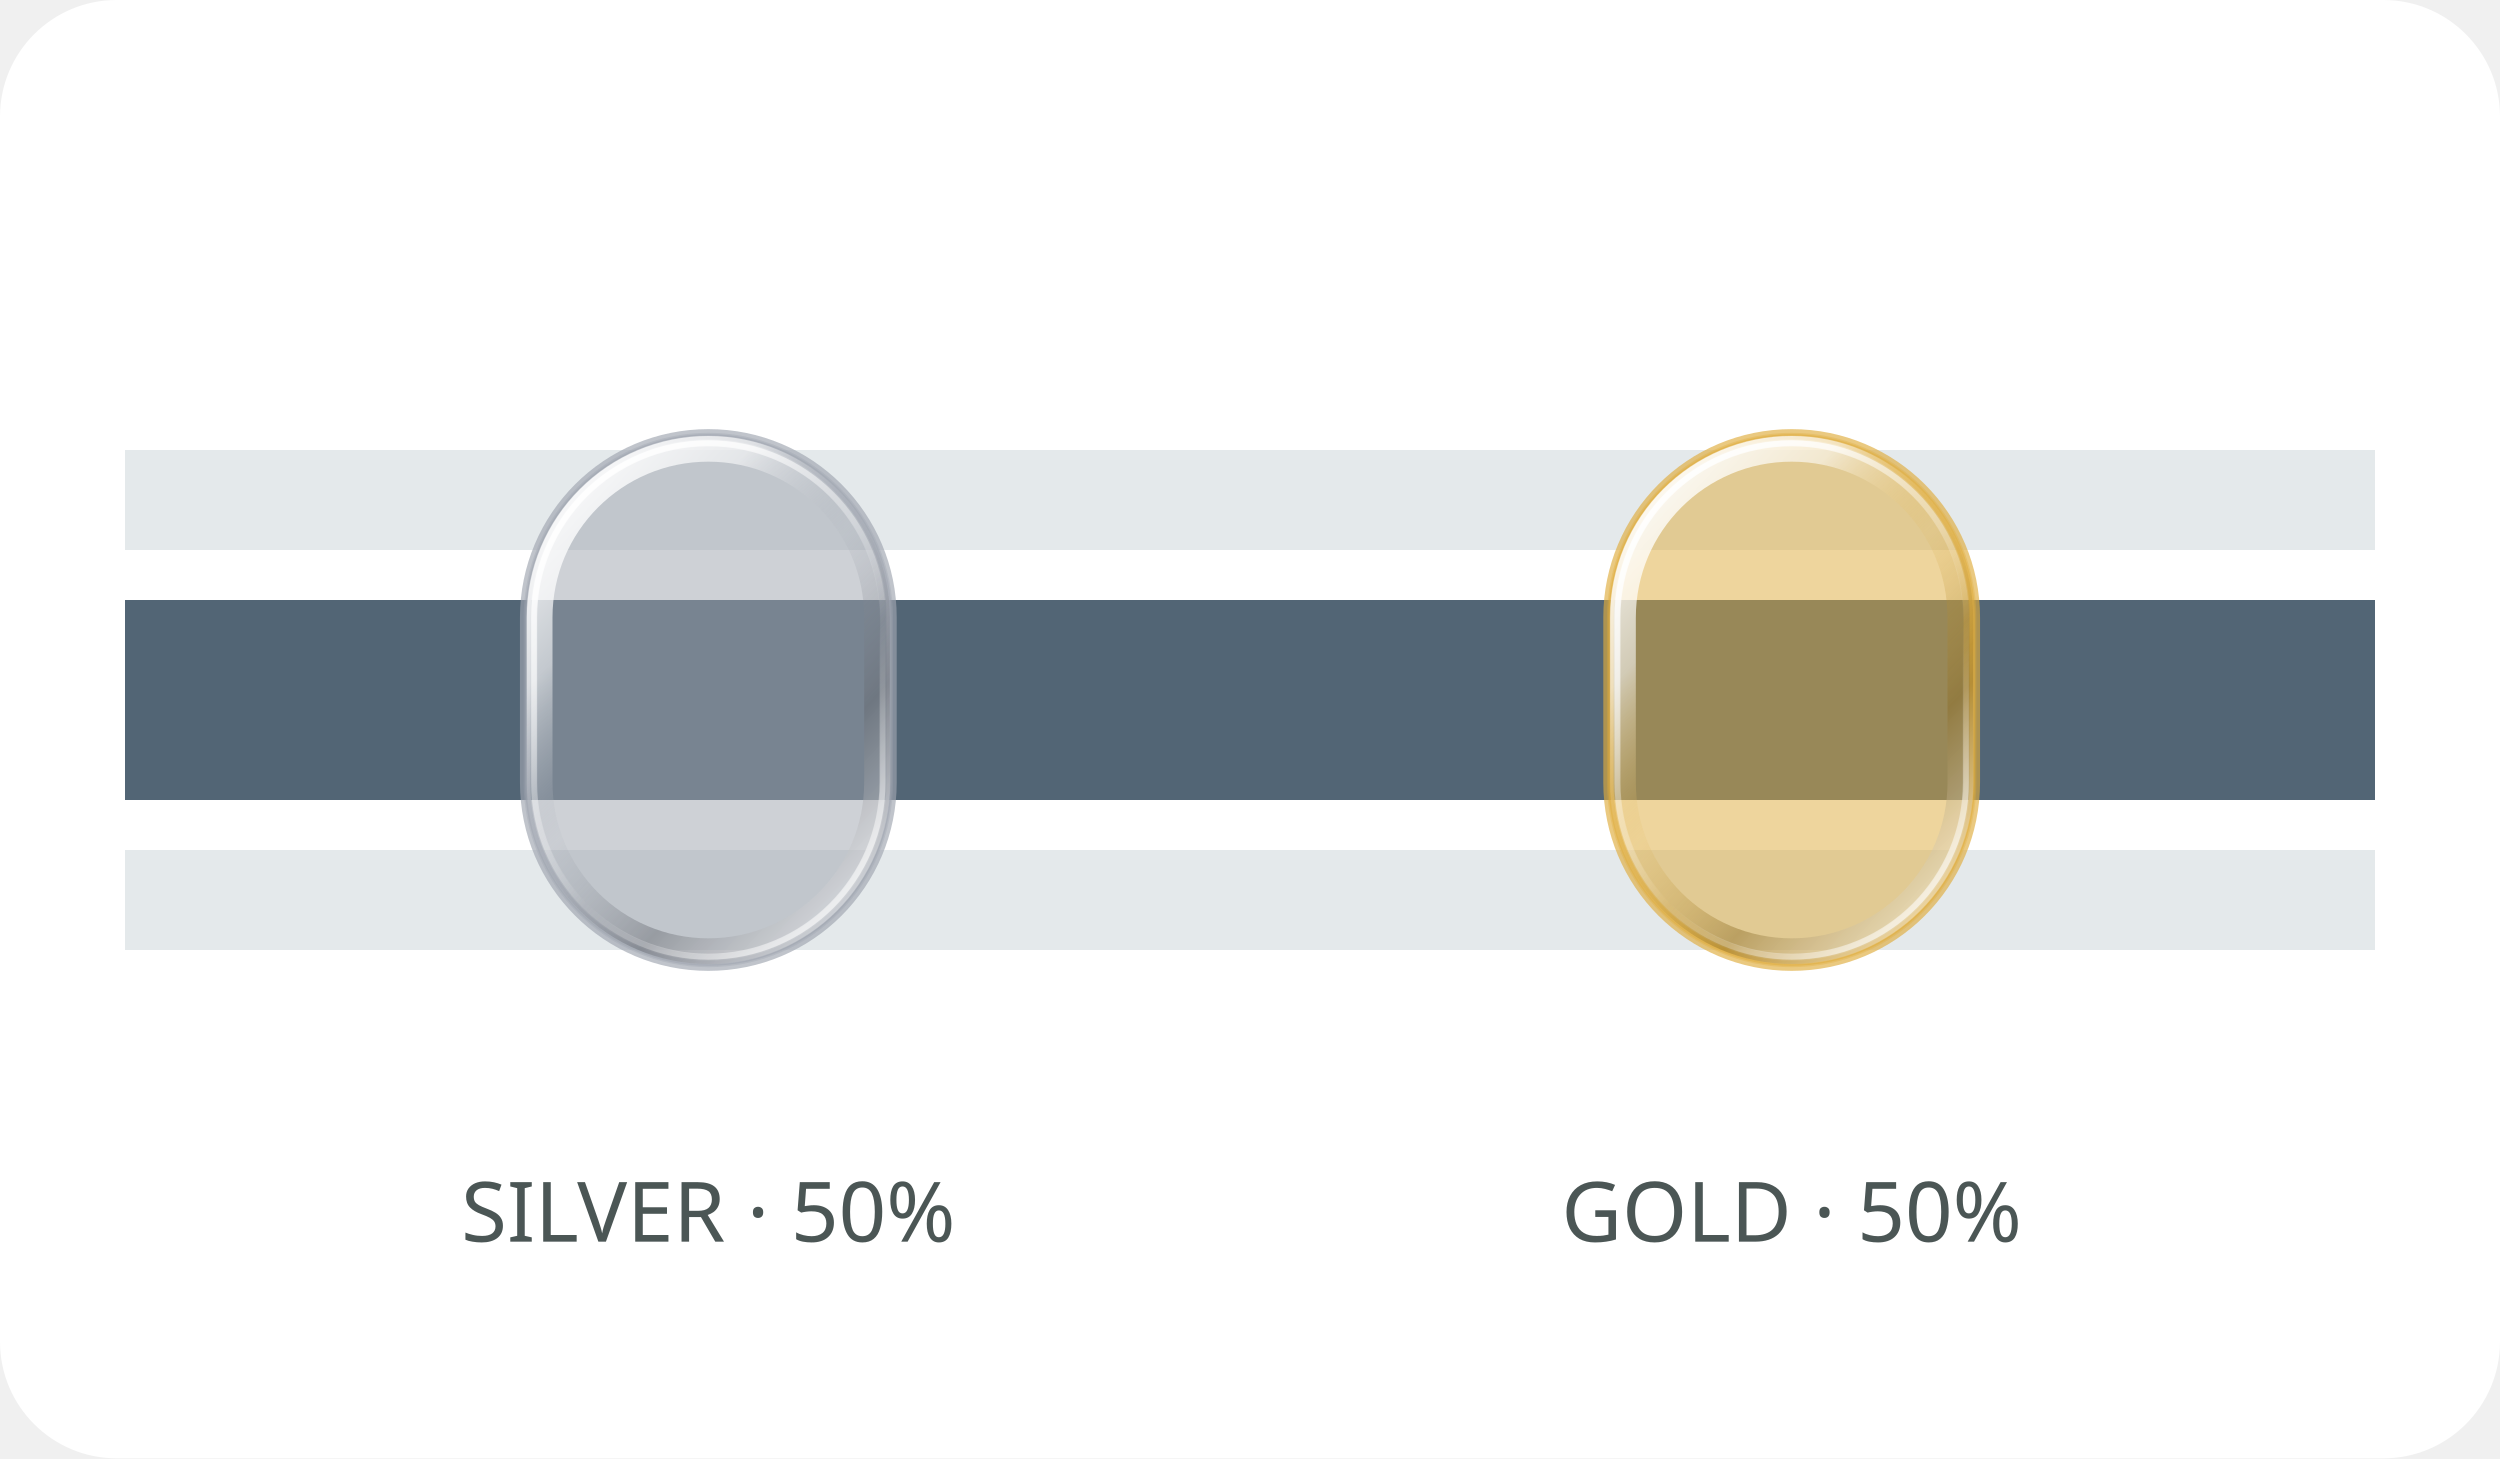
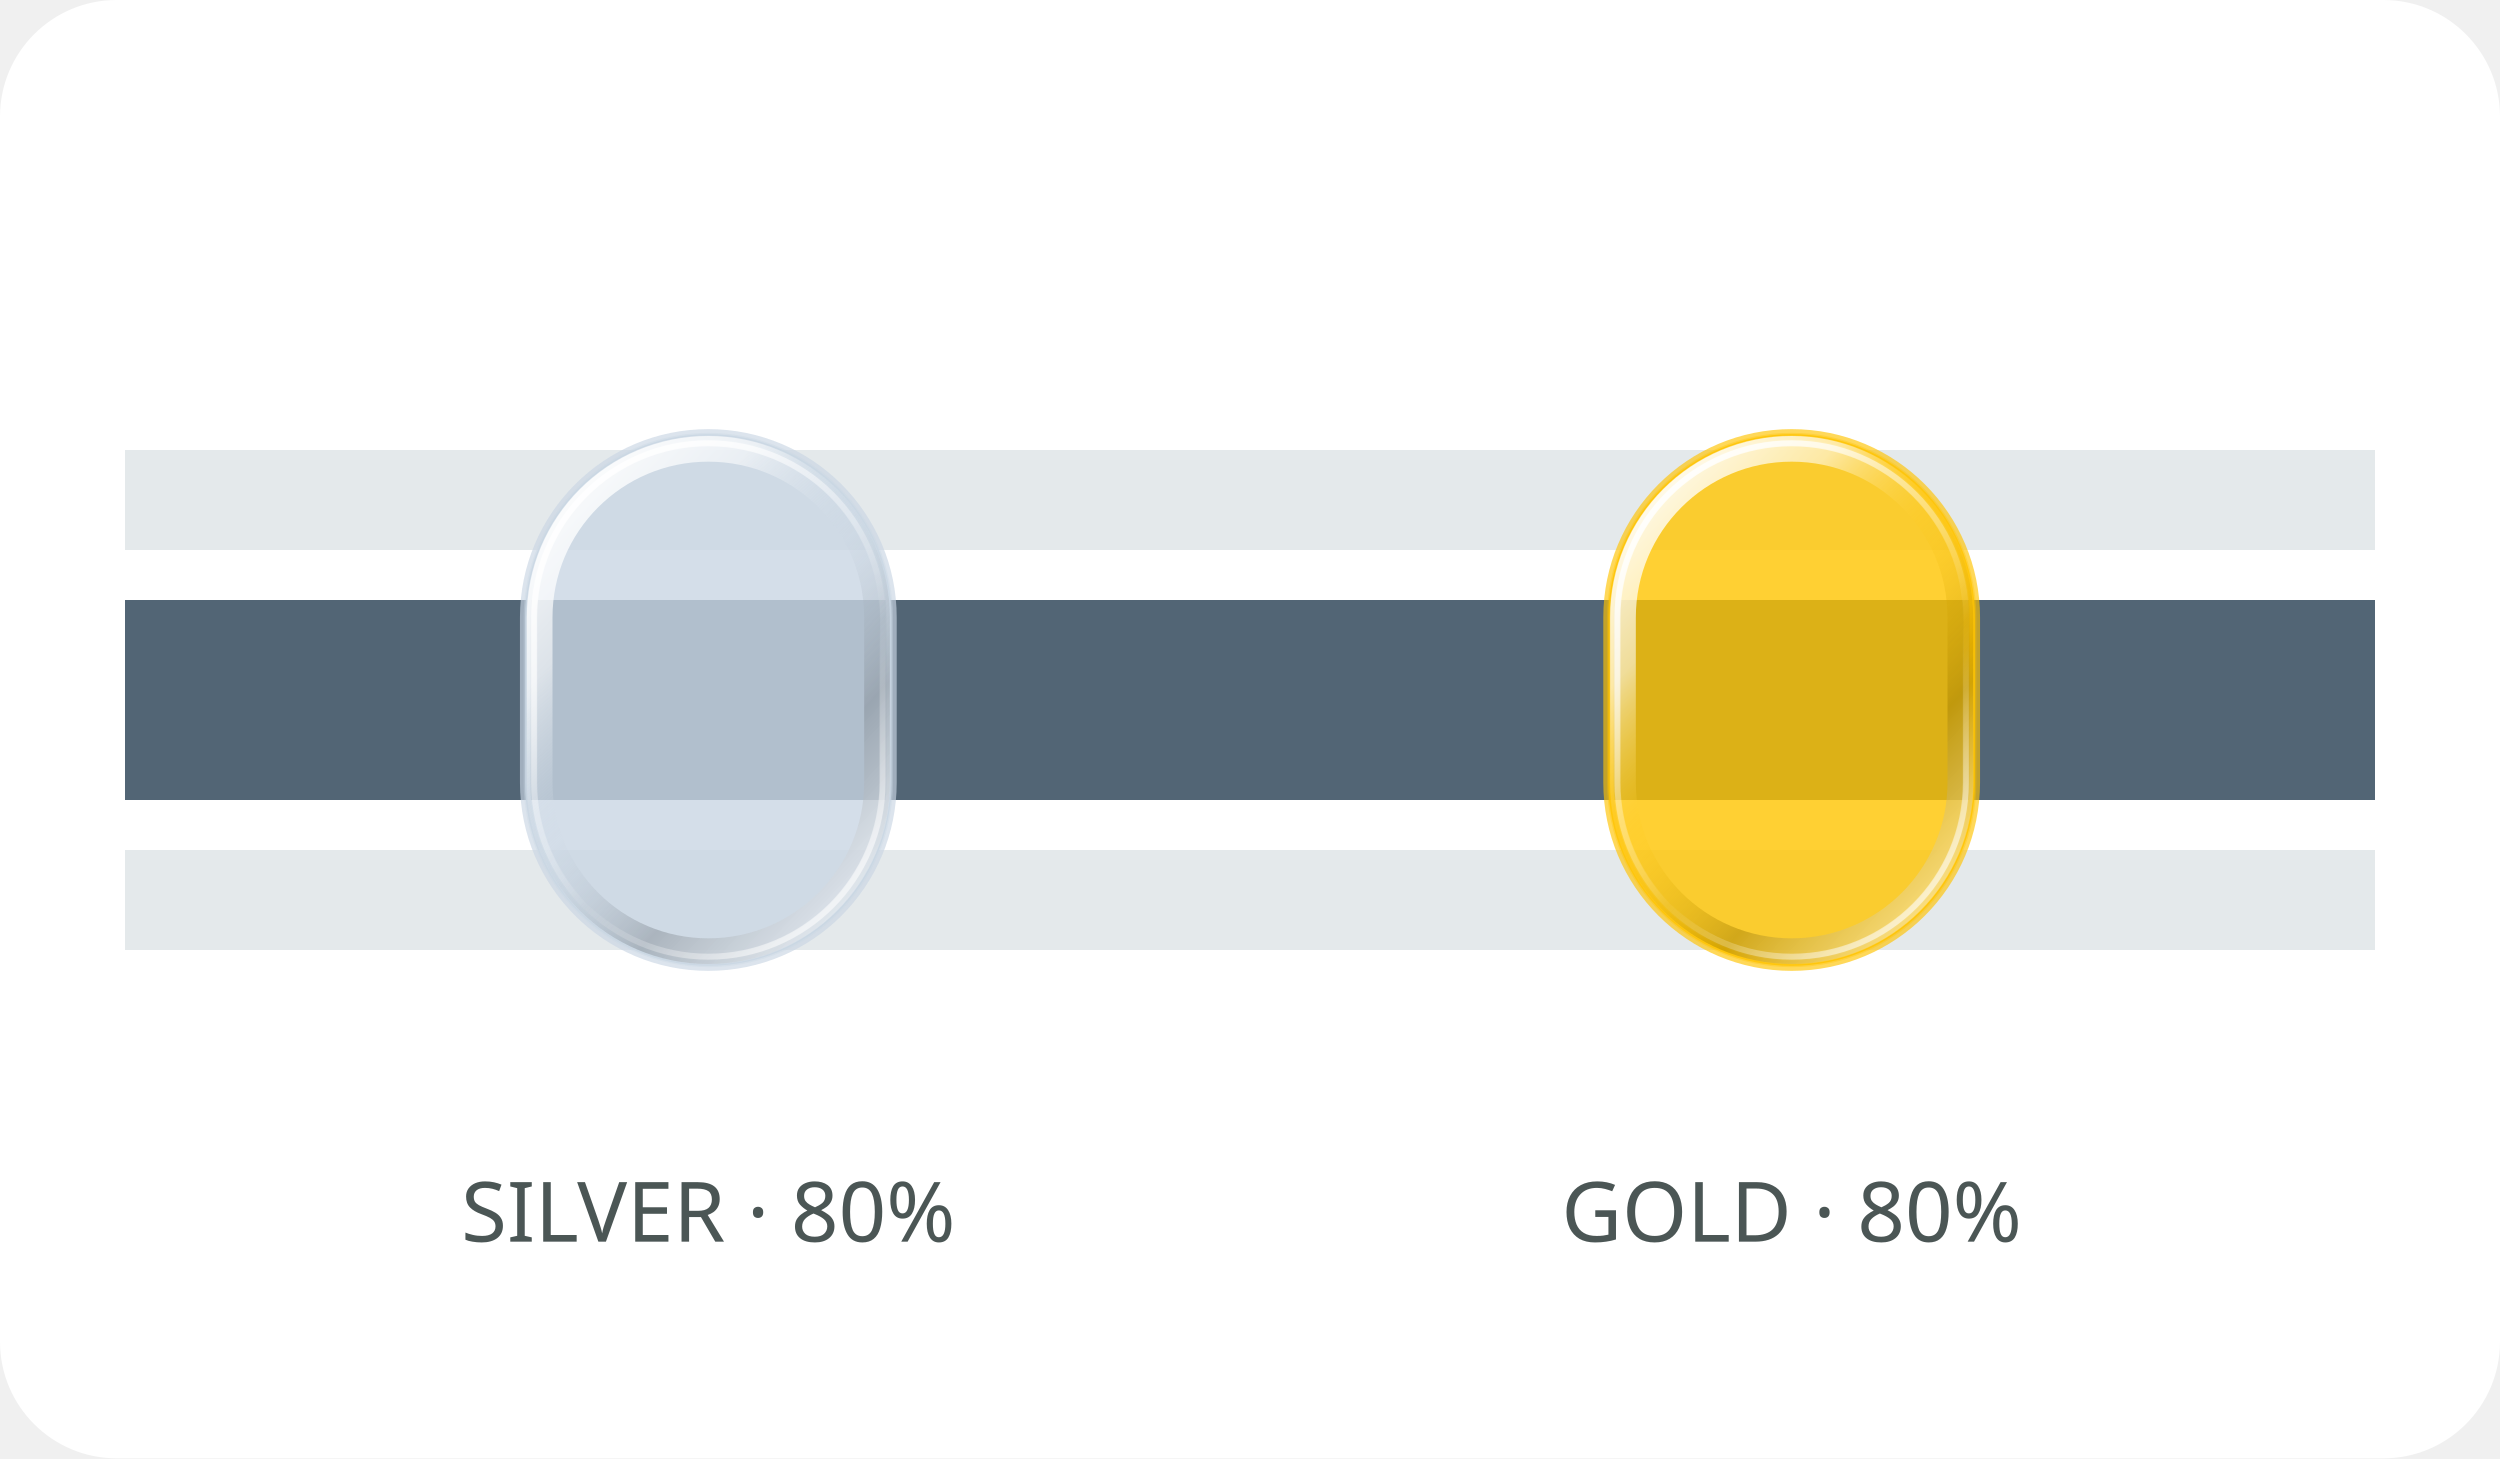
- <svg xmlns="http://www.w3.org/2000/svg" viewBox="0 0 300 175" width="300" height="175" role="img" aria-label="Gold and silver both 50 percent opacity over the same contrasting backdrop">
+ <svg xmlns="http://www.w3.org/2000/svg" viewBox="0 0 300 175" width="300" height="175" role="img" aria-label="Gold and silver both 80 percent opacity over the same contrasting backdrop">
  <rect width="300" height="175" rx="14" fill="#fff" />
  <path d="M15 84H285" stroke="#526575" stroke-width="24" />
  <path d="M15 60H285M15 108H285" stroke="#e4e9eb" stroke-width="12" />
  <g transform="translate(85 84) scale(1.1)">
    <g data-uniform-glass="true">
      <defs>
        <linearGradient id="«transmission-falseR4»-edge" x1="0.05" y1="0" x2="0.9" y2="1">
          <stop stop-color="white" stop-opacity="0.7" />
          <stop offset=".38" stop-color="white" stop-opacity=".08" />
-           <stop offset=".7" stop-color="#9fa5af" stop-opacity=".4" />
+           <stop offset=".7" stop-color="#c9d6e3" stop-opacity=".4" />
          <stop offset="1" stop-color="white" stop-opacity="0.455" />
        </linearGradient>
      </defs>
-       <path d="M-20 -9a20 20 0 0 1 40 0V9a20 20 0 0 1 -40 0Z" fill="#9fa5af" fill-opacity="0.5" fill-rule="evenodd" data-glass-face="uniform" />
-       <path d="M-20 -9a20 20 0 0 1 40 0V9a20 20 0 0 1 -40 0Z" fill="none" stroke="#9fa5af" stroke-width="1.1" stroke-opacity=".65" />
+       <path d="M-20 -9a20 20 0 0 1 40 0V9a20 20 0 0 1 -40 0Z" fill="#c9d6e3" fill-opacity="0.8" fill-rule="evenodd" data-glass-face="uniform" />
+       <path d="M-20 -9a20 20 0 0 1 40 0V9a20 20 0 0 1 -40 0Z" fill="none" stroke="#c9d6e3" stroke-width="1.1" stroke-opacity=".65" />
      <path d="M-19.3 -9a19.3 19.3 0 0 1 38.6 0V9a19.3 19.3 0 0 1 -38.6 0Z" fill="none" stroke="url(#«transmission-falseR4»-edge)" stroke-width="1.1" opacity="1" />
      <g data-glass-rim="rolled">
        <defs>
          <linearGradient id="«transmission-falseR2s»-bevel" x1="0.12" y1="0" x2=".84" y2="1">
            <stop stop-color="white" stop-opacity=".94" />
            <stop offset=".24" stop-color="white" stop-opacity="0.56" />
-             <stop offset=".48" stop-color="#9fa5af" stop-opacity=".08" />
-             <stop offset=".74" stop-color="#63666d" stop-opacity=".44" />
+             <stop offset=".48" stop-color="#c9d6e3" stop-opacity=".08" />
+             <stop offset=".74" stop-color="#7d858d" stop-opacity=".44" />
            <stop offset="1" stop-color="white" stop-opacity="0.4" />
          </linearGradient>
          <linearGradient id="«transmission-falseR2s»-crest" x1="0" y1="0" x2=".65" y2="1">
            <stop stop-color="white" stop-opacity=".95" />
            <stop offset=".4" stop-color="white" stop-opacity=".45" />
            <stop offset=".7" stop-color="white" stop-opacity="0" />
            <stop offset="1" stop-color="white" stop-opacity=".5" />
          </linearGradient>
        </defs>
-         <path d="M-19.75 -9a19.75 19.75 0 0 1 39.5 0V9a19.75 19.75 0 0 1 -39.5 0Z" fill="none" stroke="#9fa5af" stroke-opacity=".35" stroke-width=".8" />
+         <path d="M-19.75 -9a19.75 19.75 0 0 1 39.5 0V9a19.75 19.75 0 0 1 -39.5 0Z" fill="none" stroke="#c9d6e3" stroke-opacity=".35" stroke-width=".8" />
        <path d="M-18.4 -9a18.4 18.4 0 0 1 36.8 0V9a18.4 18.4 0 0 1 -36.8 0Z" fill="none" stroke="url(#«transmission-falseR2s»-bevel)" stroke-width="2.8" />
        <path d="M-19 -9a19 19 0 0 1 38 0V9a19 19 0 0 1 -38 0Z" fill="none" stroke="url(#«transmission-falseR2s»-crest)" stroke-width="0.65" />
      </g>
    </g>
  </g>
  <g transform="translate(215 84) scale(1.1)">
    <g data-uniform-glass="true">
      <defs>
        <linearGradient id="«transmission-falseR5»-edge" x1="0.05" y1="0" x2="0.9" y2="1">
          <stop stop-color="white" stop-opacity="0.7" />
          <stop offset=".38" stop-color="white" stop-opacity=".08" />
-           <stop offset=".7" stop-color="#dfad3c" stop-opacity=".4" />
+           <stop offset=".7" stop-color="#ffc400" stop-opacity=".4" />
          <stop offset="1" stop-color="white" stop-opacity="0.455" />
        </linearGradient>
      </defs>
-       <path d="M-20 -9a20 20 0 0 1 40 0V9a20 20 0 0 1 -40 0Z" fill="#dfad3c" fill-opacity="0.5" fill-rule="evenodd" data-glass-face="uniform" />
-       <path d="M-20 -9a20 20 0 0 1 40 0V9a20 20 0 0 1 -40 0Z" fill="none" stroke="#dfad3c" stroke-width="1.1" stroke-opacity=".65" />
+       <path d="M-20 -9a20 20 0 0 1 40 0V9a20 20 0 0 1 -40 0Z" fill="#ffc400" fill-opacity="0.8" fill-rule="evenodd" data-glass-face="uniform" />
+       <path d="M-20 -9a20 20 0 0 1 40 0V9a20 20 0 0 1 -40 0Z" fill="none" stroke="#ffc400" stroke-width="1.1" stroke-opacity=".65" />
      <path d="M-19.3 -9a19.3 19.3 0 0 1 38.6 0V9a19.3 19.3 0 0 1 -38.6 0Z" fill="none" stroke="url(#«transmission-falseR5»-edge)" stroke-width="1.1" opacity="1" />
      <g data-glass-rim="rolled">
        <defs>
          <linearGradient id="«transmission-falseR2t»-bevel" x1="0.12" y1="0" x2=".84" y2="1">
            <stop stop-color="white" stop-opacity=".94" />
            <stop offset=".24" stop-color="white" stop-opacity="0.56" />
-             <stop offset=".48" stop-color="#dfad3c" stop-opacity=".08" />
-             <stop offset=".74" stop-color="#8a6b25" stop-opacity=".44" />
+             <stop offset=".48" stop-color="#ffc400" stop-opacity=".08" />
+             <stop offset=".74" stop-color="#9e7a00" stop-opacity=".44" />
            <stop offset="1" stop-color="white" stop-opacity="0.4" />
          </linearGradient>
          <linearGradient id="«transmission-falseR2t»-crest" x1="0" y1="0" x2=".65" y2="1">
            <stop stop-color="white" stop-opacity=".95" />
            <stop offset=".4" stop-color="white" stop-opacity=".45" />
            <stop offset=".7" stop-color="white" stop-opacity="0" />
            <stop offset="1" stop-color="white" stop-opacity=".5" />
          </linearGradient>
        </defs>
-         <path d="M-19.75 -9a19.75 19.75 0 0 1 39.5 0V9a19.75 19.75 0 0 1 -39.5 0Z" fill="none" stroke="#dfad3c" stroke-opacity=".35" stroke-width=".8" />
+         <path d="M-19.75 -9a19.75 19.75 0 0 1 39.5 0V9a19.75 19.75 0 0 1 -39.5 0Z" fill="none" stroke="#ffc400" stroke-opacity=".35" stroke-width=".8" />
        <path d="M-18.4 -9a18.4 18.4 0 0 1 36.8 0V9a18.4 18.4 0 0 1 -36.8 0Z" fill="none" stroke="url(#«transmission-falseR2t»-bevel)" stroke-width="2.8" />
        <path d="M-19 -9a19 19 0 0 1 38 0V9a19 19 0 0 1 -38 0Z" fill="none" stroke="url(#«transmission-falseR2t»-crest)" stroke-width="0.65" />
      </g>
    </g>
  </g>
  <g fill="#4b5655" text-anchor="middle" font-size="10" font-family="sans-serif">
-     <text x="85" y="149">SILVER · 50%</text>
-     <text x="215" y="149">GOLD · 50%</text>
+     <text x="85" y="149">SILVER · 80%</text>
+     <text x="215" y="149">GOLD · 80%</text>
  </g>
</svg>
